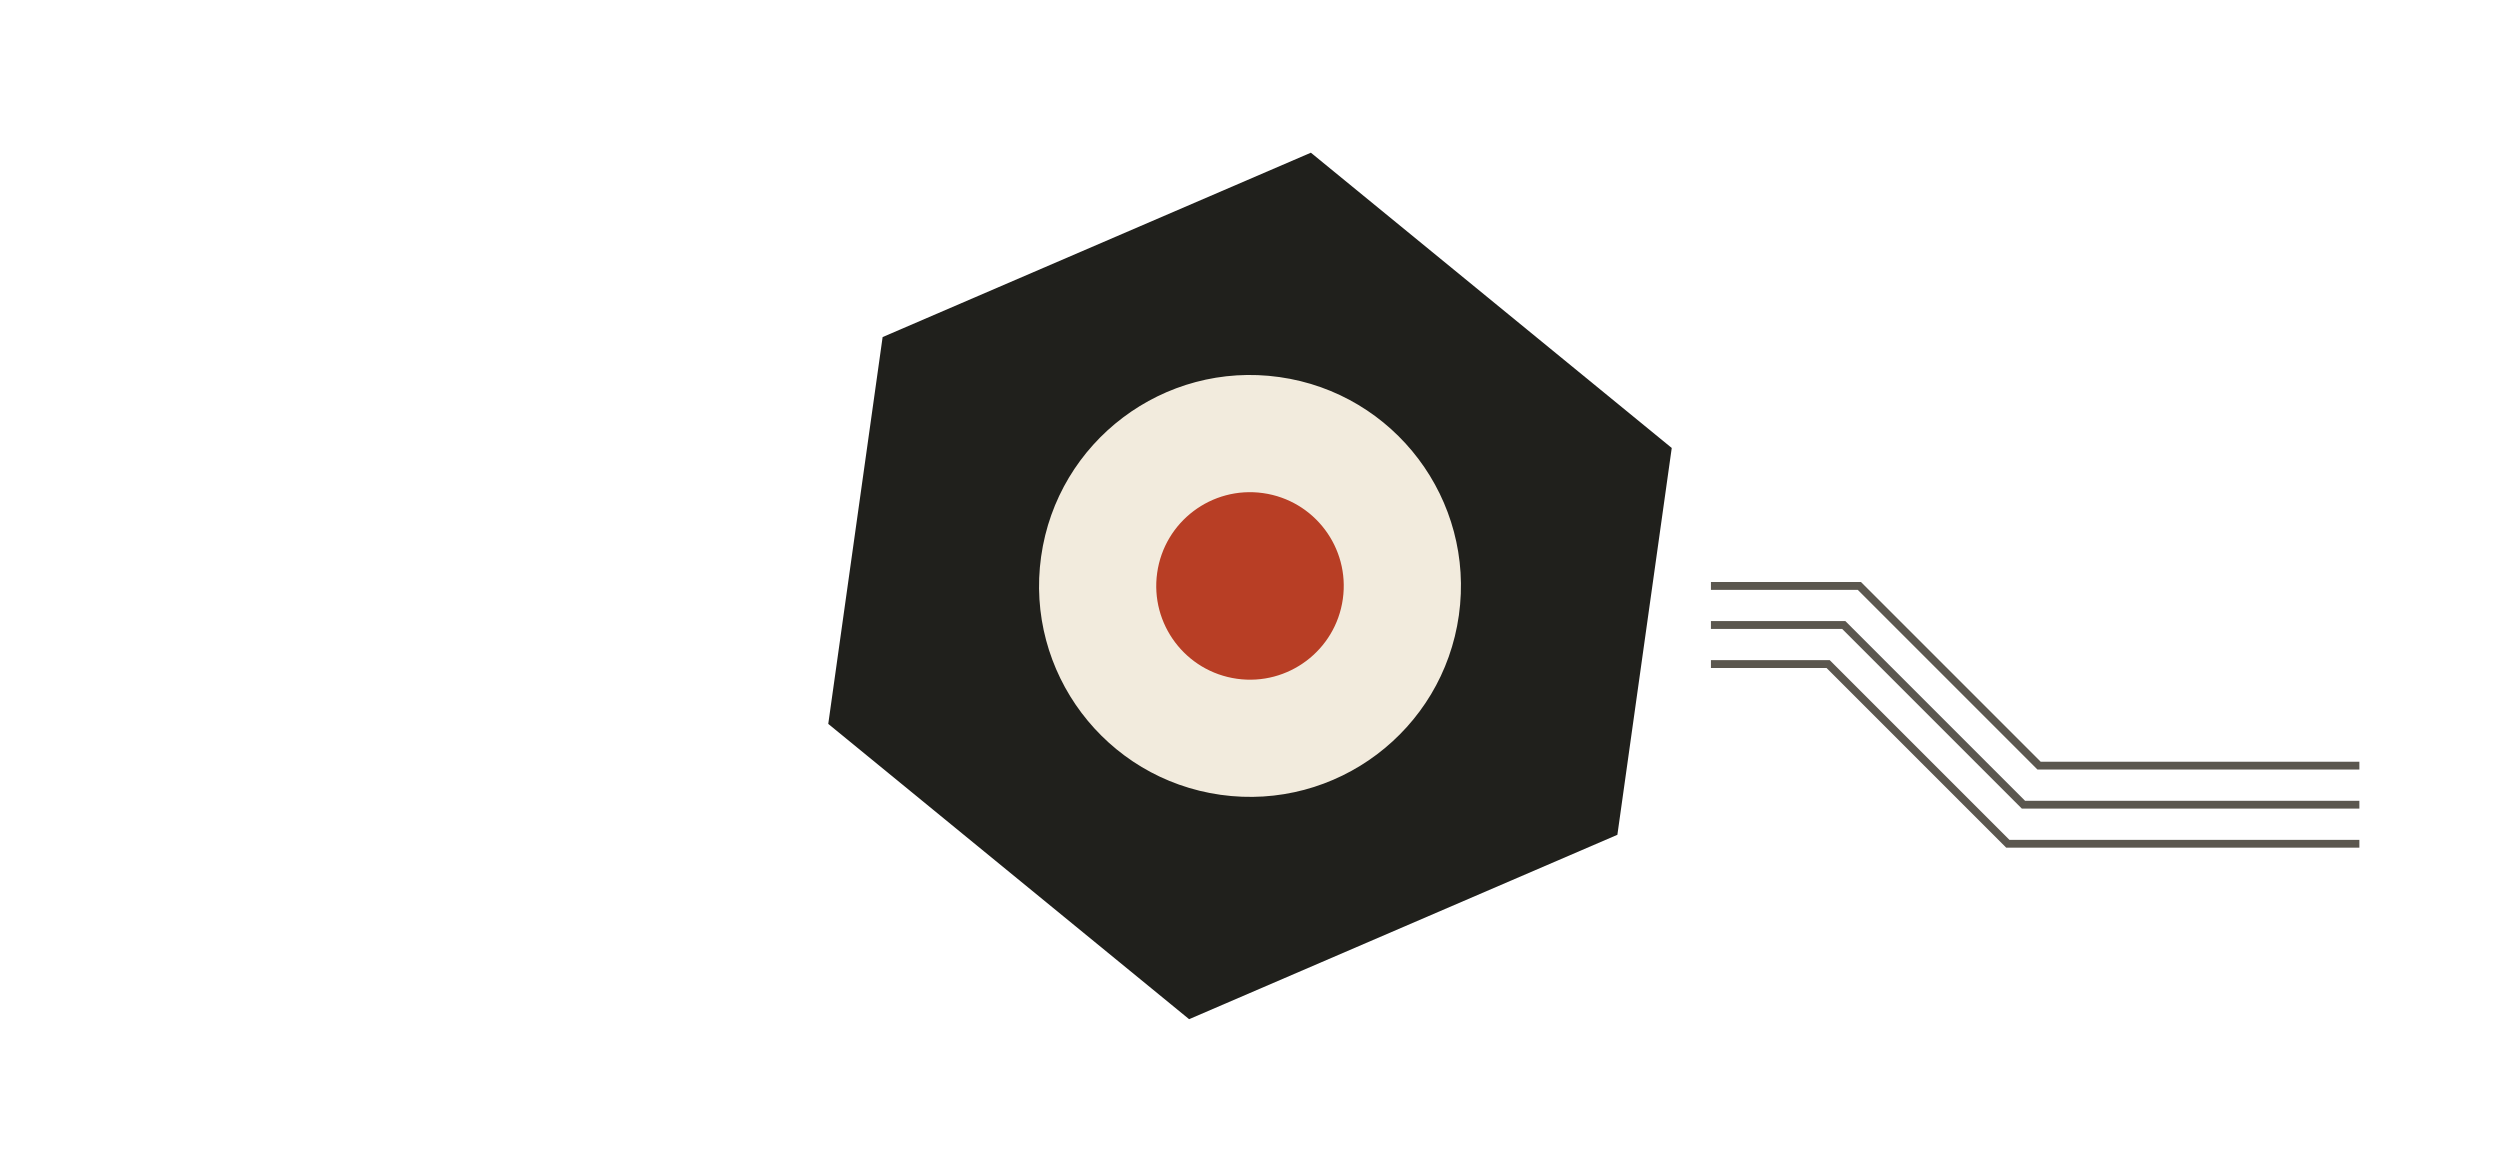
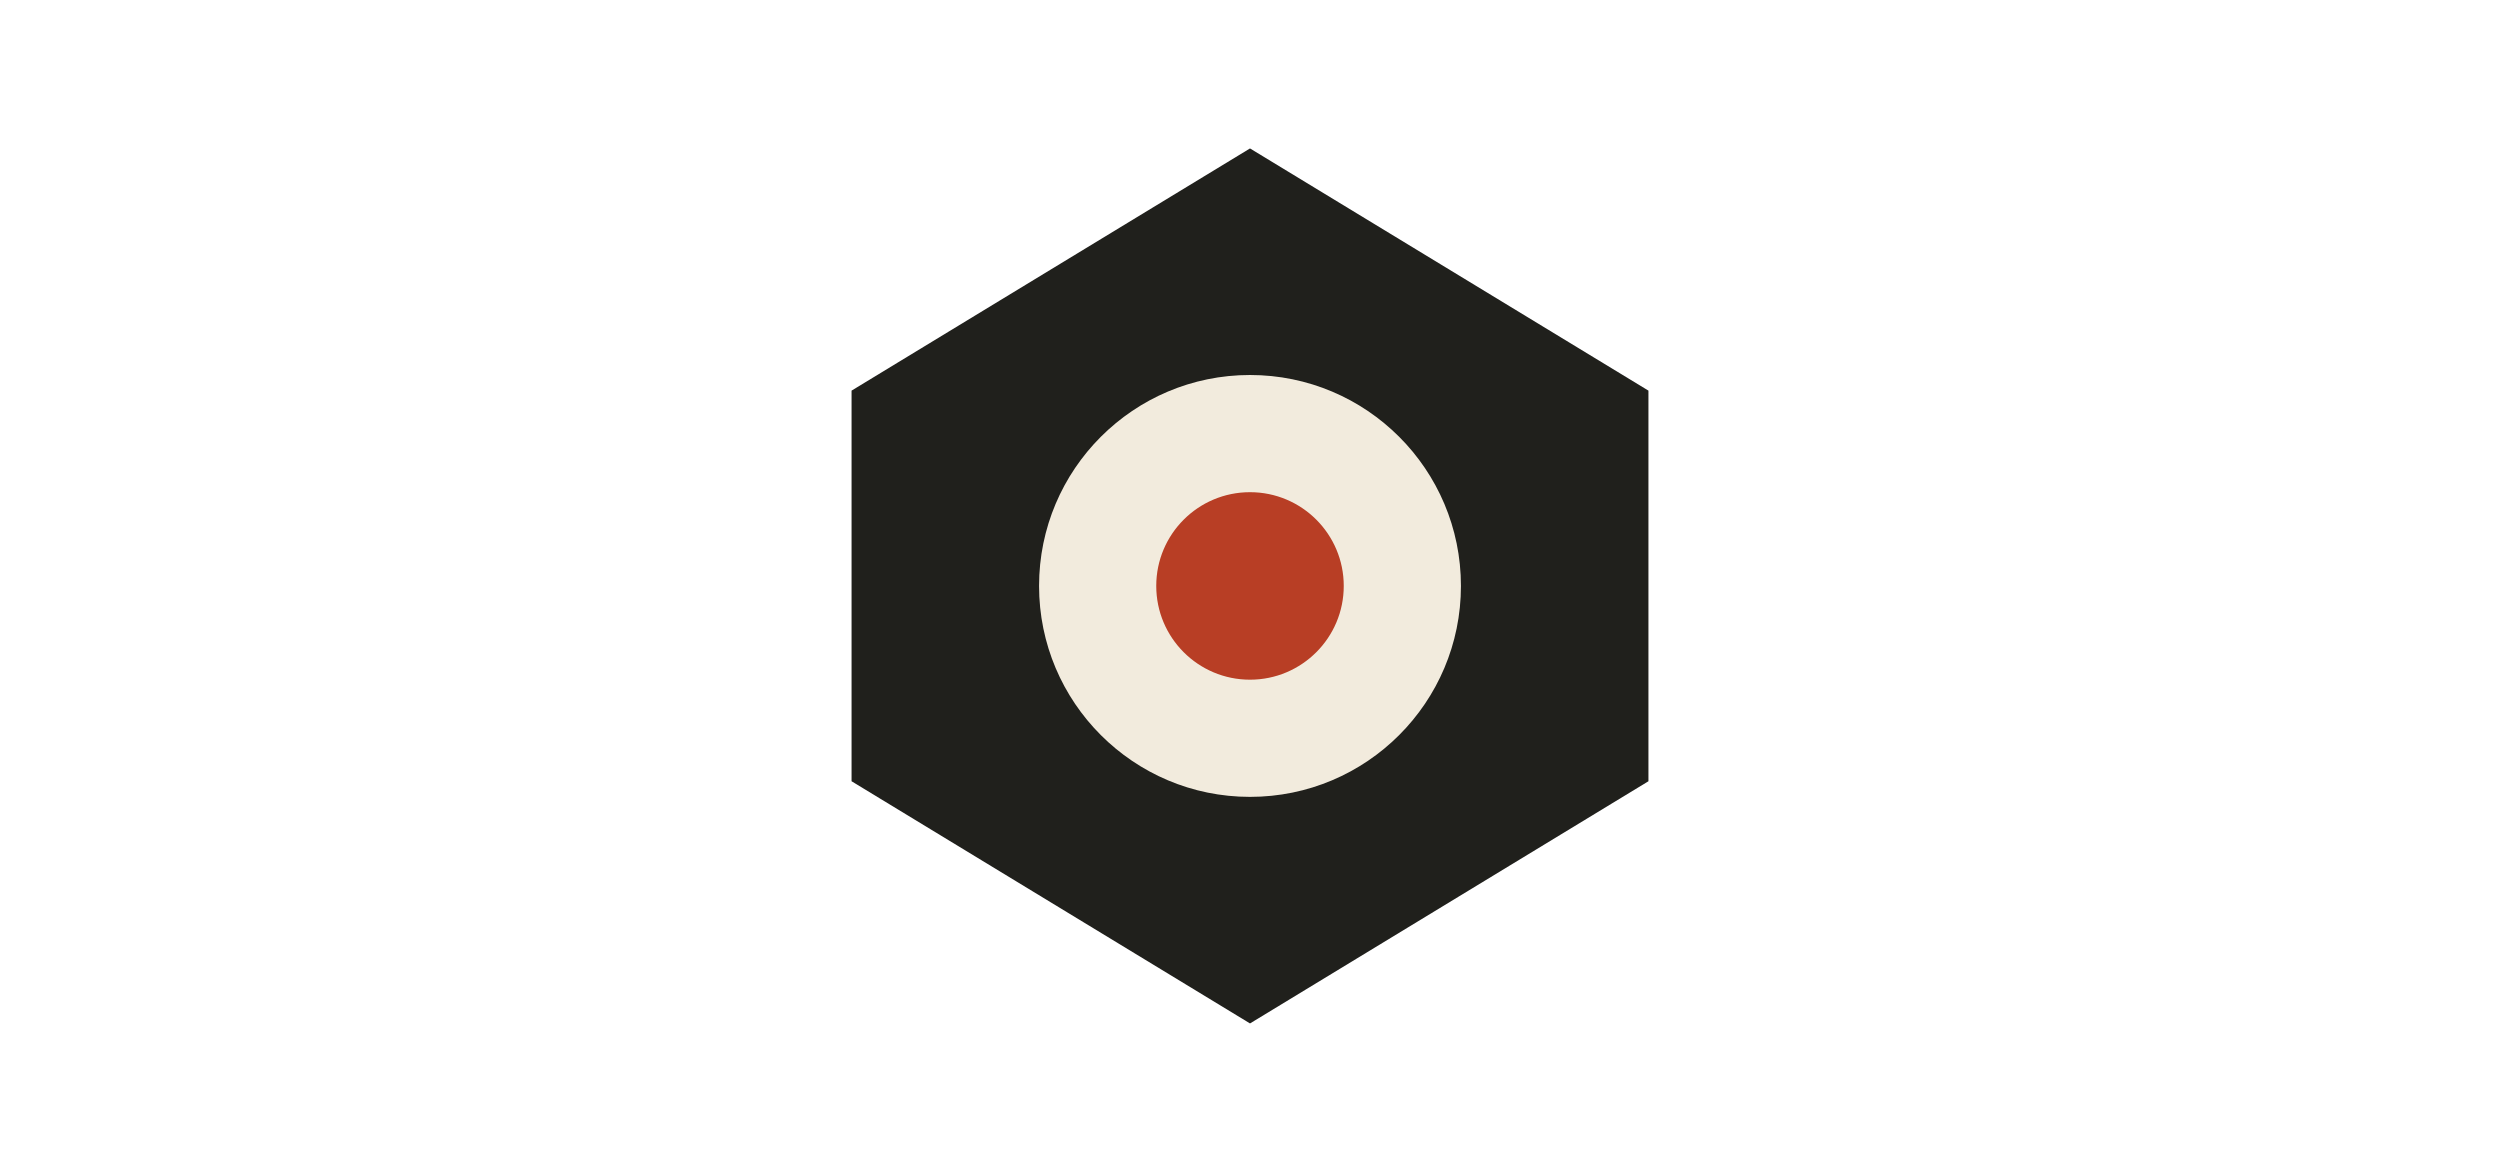
<svg xmlns="http://www.w3.org/2000/svg" width="320" height="150" viewBox="0 0 320 150">
-   <g fill="none" stroke="#5b574f" stroke-width="1">
-     <path d="M219 75H238L261 98H302M219 80H236L259 103H302M219 85H234L257 108H302" />
-   </g>
-   <g transform="rotate(8 160 75)">
-     <path fill="#20201c" d="M160 19L211 50V100L160 131 109 100V50Z" />
-     <circle cx="160" cy="75" r="27" fill="#f2ebdd" />
-     <circle cx="160" cy="75" r="12" fill="#b83e25" />
-   </g>
+   <path fill="#20201c" d="M160 19L211 50V100L160 131 109 100V50Z" />
+   <circle cx="160" cy="75" r="27" fill="#f2ebdd" />
+   <circle cx="160" cy="75" r="12" fill="#b83e25" />
</svg>
